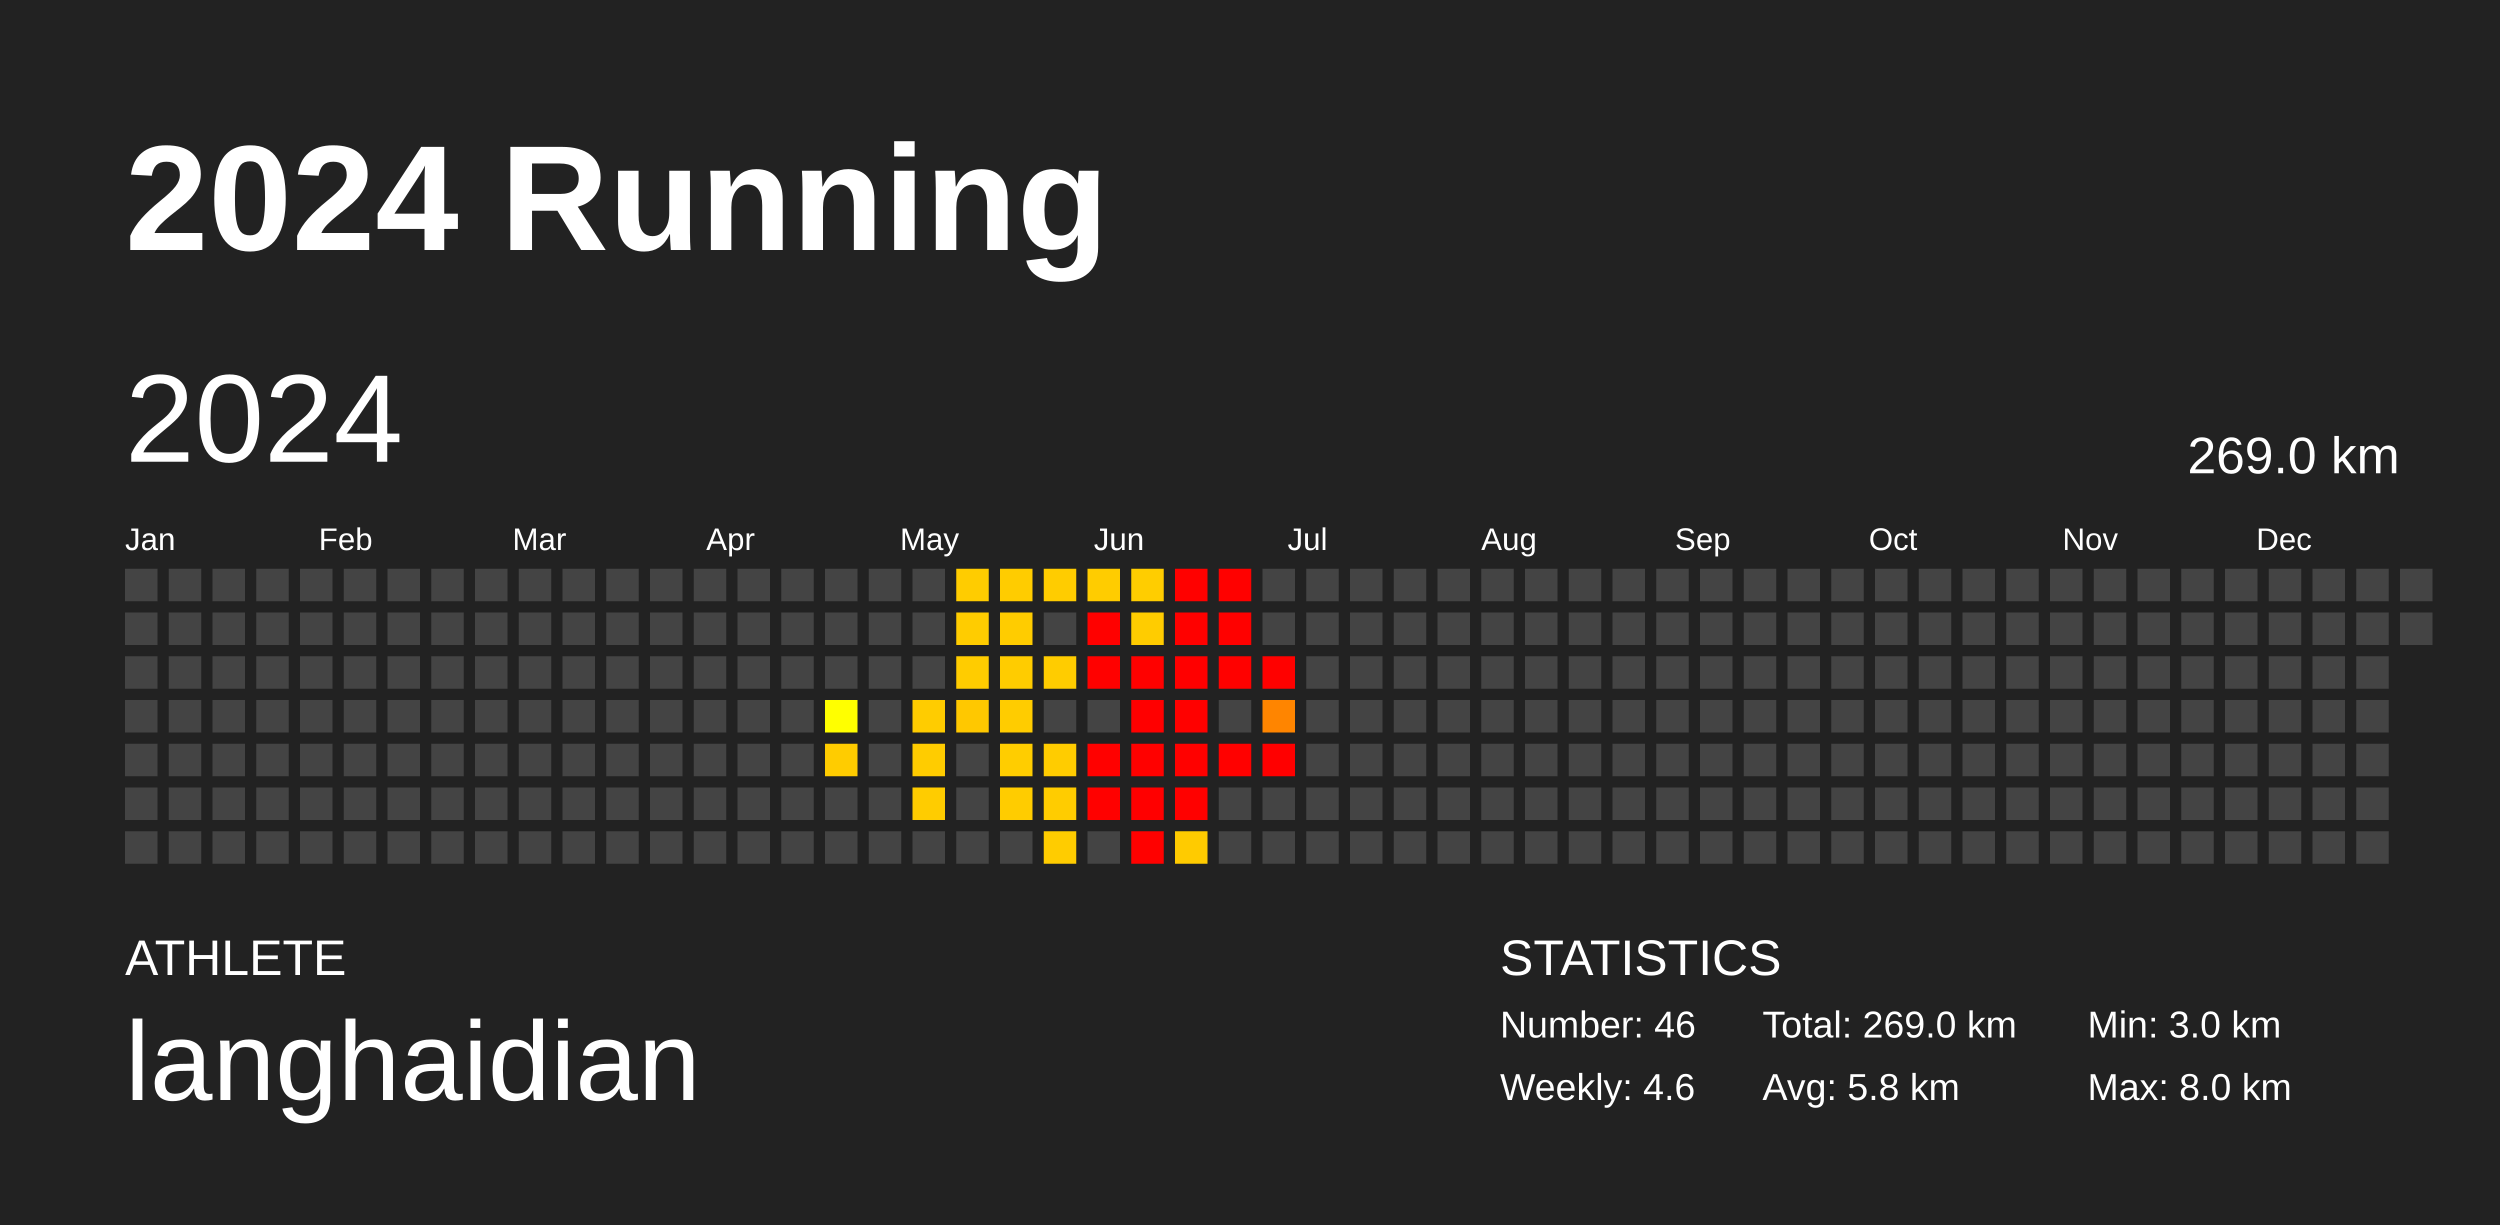
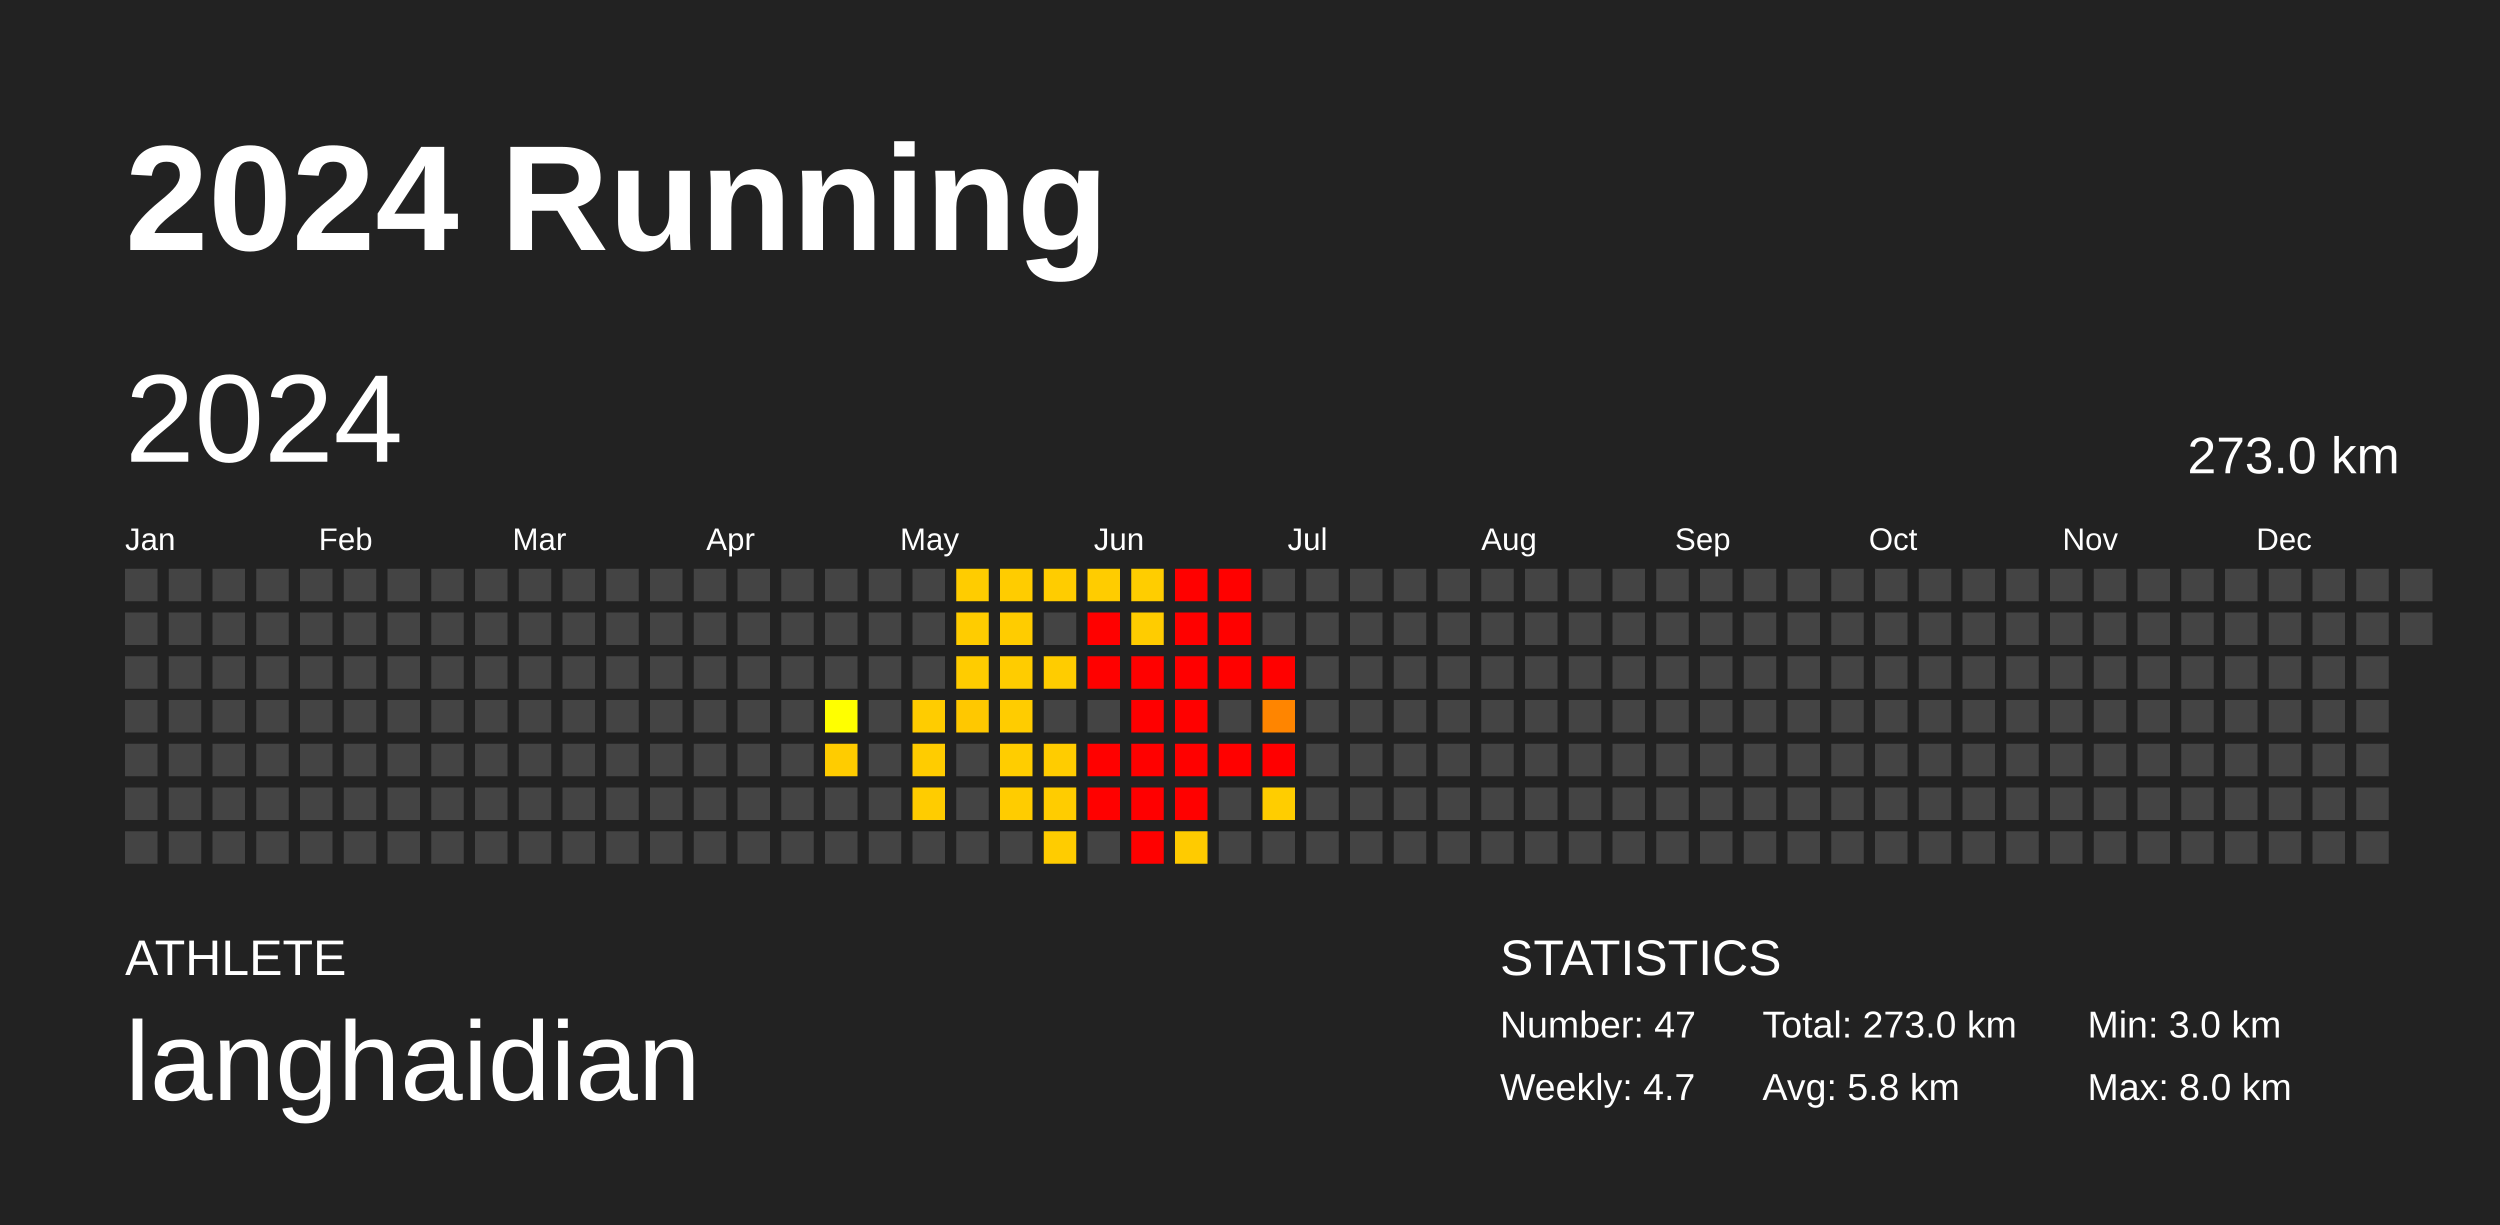
<svg xmlns="http://www.w3.org/2000/svg" baseProfile="full" height="98mm" version="1.1" viewBox="0,0,200,98" width="200mm">
  <defs />
  <rect fill="#222222" height="98" width="200" x="0" y="0" />
  <text fill="#FFFFFF" style="font-size:12px; font-family:Arial; font-weight:bold;" x="10" y="20">2024 Running</text>
  <text fill="#FFFFFF" style="font-size:4px; font-family:Arial" x="10" y="78">ATHLETE</text>
  <text fill="#FFFFFF" style="font-size:9px; font-family:Arial" x="10" y="88">langhaidian</text>
  <text fill="#FFFFFF" style="font-size:4px; font-family:Arial" x="120" y="78">STATISTICS</text>
-   <text fill="#FFFFFF" style="font-size:3px; font-family:Arial" x="120" y="83">Number: 46</text>
-   <text fill="#FFFFFF" style="font-size:3px; font-family:Arial" x="120" y="88">Weekly: 4.6</text>
-   <text fill="#FFFFFF" style="font-size:3px; font-family:Arial" x="141" y="83">Total: 269.0 km</text>
+   <text fill="#FFFFFF" style="font-size:3px; font-family:Arial" x="120" y="83">Number: 47</text>
+   <text fill="#FFFFFF" style="font-size:3px; font-family:Arial" x="120" y="88">Weekly: 4.7</text>
+   <text fill="#FFFFFF" style="font-size:3px; font-family:Arial" x="141" y="83">Total: 273.0 km</text>
  <text fill="#FFFFFF" style="font-size:3px; font-family:Arial" x="141" y="88">Avg: 5.8 km</text>
  <text fill="#FFFFFF" style="font-size:3px; font-family:Arial" x="167" y="83">Min: 3.0 km</text>
  <text fill="#FFFFFF" style="font-size:3px; font-family:Arial" x="167" y="88">Max: 8.0 km</text>
  <text dominant-baseline="hanging" fill="#FFFFFF" style="font-size:10.0px; font-family:Arial;" x="10" y="30">2024</text>
-   <text dominant-baseline="hanging" fill="#FFFFFF" style="font-size:4.125px; font-family:Arial;" x="175" y="35">269.0 km</text>
+   <text dominant-baseline="hanging" fill="#FFFFFF" style="font-size:4.125px; font-family:Arial;" x="175" y="35">273.0 km</text>
  <text fill="#FFFFFF" style="font-size:2.5px; font-family:Arial" x="10.0" y="44">Jan</text>
  <text fill="#FFFFFF" style="font-size:2.5px; font-family:Arial" x="25.5" y="44">Feb</text>
  <text fill="#FFFFFF" style="font-size:2.5px; font-family:Arial" x="41.0" y="44">Mar</text>
  <text fill="#FFFFFF" style="font-size:2.5px; font-family:Arial" x="56.5" y="44">Apr</text>
  <text fill="#FFFFFF" style="font-size:2.5px; font-family:Arial" x="72.0" y="44">May</text>
  <text fill="#FFFFFF" style="font-size:2.5px; font-family:Arial" x="87.5" y="44">Jun</text>
  <text fill="#FFFFFF" style="font-size:2.5px; font-family:Arial" x="103.0" y="44">Jul</text>
  <text fill="#FFFFFF" style="font-size:2.5px; font-family:Arial" x="118.5" y="44">Aug</text>
  <text fill="#FFFFFF" style="font-size:2.5px; font-family:Arial" x="134.0" y="44">Sep</text>
  <text fill="#FFFFFF" style="font-size:2.5px; font-family:Arial" x="149.5" y="44">Oct</text>
  <text fill="#FFFFFF" style="font-size:2.5px; font-family:Arial" x="165.0" y="44">Nov</text>
  <text fill="#FFFFFF" style="font-size:2.5px; font-family:Arial" x="180.5" y="44">Dec</text>
  <rect fill="#444444" height="2.6" width="2.6" x="10.0" y="45.5" />
  <rect fill="#444444" height="2.6" width="2.6" x="10.0" y="49.0" />
  <rect fill="#444444" height="2.6" width="2.6" x="10.0" y="52.5" />
  <rect fill="#444444" height="2.6" width="2.6" x="10.0" y="56.0" />
  <rect fill="#444444" height="2.6" width="2.6" x="10.0" y="59.5" />
  <rect fill="#444444" height="2.6" width="2.6" x="10.0" y="63.0" />
  <rect fill="#444444" height="2.6" width="2.6" x="10.0" y="66.5" />
  <rect fill="#444444" height="2.6" width="2.6" x="13.5" y="45.5" />
  <rect fill="#444444" height="2.6" width="2.6" x="13.5" y="49.0" />
  <rect fill="#444444" height="2.6" width="2.6" x="13.5" y="52.5" />
  <rect fill="#444444" height="2.6" width="2.6" x="13.5" y="56.0" />
  <rect fill="#444444" height="2.6" width="2.6" x="13.5" y="59.5" />
  <rect fill="#444444" height="2.6" width="2.6" x="13.5" y="63.0" />
  <rect fill="#444444" height="2.6" width="2.6" x="13.5" y="66.5" />
  <rect fill="#444444" height="2.6" width="2.6" x="17.0" y="45.5" />
  <rect fill="#444444" height="2.6" width="2.6" x="17.0" y="49.0" />
  <rect fill="#444444" height="2.6" width="2.6" x="17.0" y="52.5" />
  <rect fill="#444444" height="2.6" width="2.6" x="17.0" y="56.0" />
  <rect fill="#444444" height="2.6" width="2.6" x="17.0" y="59.5" />
  <rect fill="#444444" height="2.6" width="2.6" x="17.0" y="63.0" />
  <rect fill="#444444" height="2.6" width="2.6" x="17.0" y="66.5" />
  <rect fill="#444444" height="2.6" width="2.6" x="20.5" y="45.5" />
  <rect fill="#444444" height="2.6" width="2.6" x="20.5" y="49.0" />
  <rect fill="#444444" height="2.6" width="2.6" x="20.5" y="52.5" />
  <rect fill="#444444" height="2.6" width="2.6" x="20.5" y="56.0" />
  <rect fill="#444444" height="2.6" width="2.6" x="20.5" y="59.5" />
  <rect fill="#444444" height="2.6" width="2.6" x="20.5" y="63.0" />
  <rect fill="#444444" height="2.6" width="2.6" x="20.5" y="66.5" />
  <rect fill="#444444" height="2.6" width="2.6" x="24.0" y="45.5" />
  <rect fill="#444444" height="2.6" width="2.6" x="24.0" y="49.0" />
  <rect fill="#444444" height="2.6" width="2.6" x="24.0" y="52.5" />
  <rect fill="#444444" height="2.6" width="2.6" x="24.0" y="56.0" />
  <rect fill="#444444" height="2.6" width="2.6" x="24.0" y="59.5" />
  <rect fill="#444444" height="2.6" width="2.6" x="24.0" y="63.0" />
  <rect fill="#444444" height="2.6" width="2.6" x="24.0" y="66.5" />
  <rect fill="#444444" height="2.6" width="2.6" x="27.5" y="45.5" />
  <rect fill="#444444" height="2.6" width="2.6" x="27.5" y="49.0" />
  <rect fill="#444444" height="2.6" width="2.6" x="27.5" y="52.5" />
  <rect fill="#444444" height="2.6" width="2.6" x="27.5" y="56.0" />
  <rect fill="#444444" height="2.6" width="2.6" x="27.5" y="59.5" />
  <rect fill="#444444" height="2.6" width="2.6" x="27.5" y="63.0" />
  <rect fill="#444444" height="2.6" width="2.6" x="27.5" y="66.5" />
  <rect fill="#444444" height="2.6" width="2.6" x="31.0" y="45.5" />
  <rect fill="#444444" height="2.6" width="2.6" x="31.0" y="49.0" />
  <rect fill="#444444" height="2.6" width="2.6" x="31.0" y="52.5" />
  <rect fill="#444444" height="2.6" width="2.6" x="31.0" y="56.0" />
  <rect fill="#444444" height="2.6" width="2.6" x="31.0" y="59.5" />
  <rect fill="#444444" height="2.6" width="2.6" x="31.0" y="63.0" />
  <rect fill="#444444" height="2.6" width="2.6" x="31.0" y="66.5" />
  <rect fill="#444444" height="2.6" width="2.6" x="34.5" y="45.5" />
  <rect fill="#444444" height="2.6" width="2.6" x="34.5" y="49.0" />
  <rect fill="#444444" height="2.6" width="2.6" x="34.5" y="52.5" />
  <rect fill="#444444" height="2.6" width="2.6" x="34.5" y="56.0" />
  <rect fill="#444444" height="2.6" width="2.6" x="34.5" y="59.5" />
  <rect fill="#444444" height="2.6" width="2.6" x="34.5" y="63.0" />
  <rect fill="#444444" height="2.6" width="2.6" x="34.5" y="66.5" />
  <rect fill="#444444" height="2.6" width="2.6" x="38.0" y="45.5" />
  <rect fill="#444444" height="2.6" width="2.6" x="38.0" y="49.0" />
  <rect fill="#444444" height="2.6" width="2.6" x="38.0" y="52.5" />
  <rect fill="#444444" height="2.6" width="2.6" x="38.0" y="56.0" />
  <rect fill="#444444" height="2.6" width="2.6" x="38.0" y="59.5" />
  <rect fill="#444444" height="2.6" width="2.6" x="38.0" y="63.0" />
  <rect fill="#444444" height="2.6" width="2.6" x="38.0" y="66.5" />
  <rect fill="#444444" height="2.6" width="2.6" x="41.5" y="45.5" />
  <rect fill="#444444" height="2.6" width="2.6" x="41.5" y="49.0" />
  <rect fill="#444444" height="2.6" width="2.6" x="41.5" y="52.5" />
  <rect fill="#444444" height="2.6" width="2.6" x="41.5" y="56.0" />
  <rect fill="#444444" height="2.6" width="2.6" x="41.5" y="59.5" />
  <rect fill="#444444" height="2.6" width="2.6" x="41.5" y="63.0" />
  <rect fill="#444444" height="2.6" width="2.6" x="41.5" y="66.5" />
  <rect fill="#444444" height="2.6" width="2.6" x="45.0" y="45.5" />
  <rect fill="#444444" height="2.6" width="2.6" x="45.0" y="49.0" />
  <rect fill="#444444" height="2.6" width="2.6" x="45.0" y="52.5" />
  <rect fill="#444444" height="2.6" width="2.6" x="45.0" y="56.0" />
  <rect fill="#444444" height="2.6" width="2.6" x="45.0" y="59.5" />
  <rect fill="#444444" height="2.6" width="2.6" x="45.0" y="63.0" />
  <rect fill="#444444" height="2.6" width="2.6" x="45.0" y="66.5" />
  <rect fill="#444444" height="2.6" width="2.6" x="48.5" y="45.5" />
  <rect fill="#444444" height="2.6" width="2.6" x="48.5" y="49.0" />
  <rect fill="#444444" height="2.6" width="2.6" x="48.5" y="52.5" />
  <rect fill="#444444" height="2.6" width="2.6" x="48.5" y="56.0" />
  <rect fill="#444444" height="2.6" width="2.6" x="48.5" y="59.5" />
  <rect fill="#444444" height="2.6" width="2.6" x="48.5" y="63.0" />
  <rect fill="#444444" height="2.6" width="2.6" x="48.5" y="66.5" />
  <rect fill="#444444" height="2.6" width="2.6" x="52.0" y="45.5" />
  <rect fill="#444444" height="2.6" width="2.6" x="52.0" y="49.0" />
  <rect fill="#444444" height="2.6" width="2.6" x="52.0" y="52.5" />
  <rect fill="#444444" height="2.6" width="2.6" x="52.0" y="56.0" />
  <rect fill="#444444" height="2.6" width="2.6" x="52.0" y="59.5" />
  <rect fill="#444444" height="2.6" width="2.6" x="52.0" y="63.0" />
  <rect fill="#444444" height="2.6" width="2.6" x="52.0" y="66.5" />
  <rect fill="#444444" height="2.6" width="2.6" x="55.5" y="45.5" />
  <rect fill="#444444" height="2.6" width="2.6" x="55.5" y="49.0" />
  <rect fill="#444444" height="2.6" width="2.6" x="55.5" y="52.5" />
  <rect fill="#444444" height="2.6" width="2.6" x="55.5" y="56.0" />
  <rect fill="#444444" height="2.6" width="2.6" x="55.5" y="59.5" />
  <rect fill="#444444" height="2.6" width="2.6" x="55.5" y="63.0" />
  <rect fill="#444444" height="2.6" width="2.6" x="55.5" y="66.5" />
  <rect fill="#444444" height="2.6" width="2.6" x="59.0" y="45.5" />
  <rect fill="#444444" height="2.6" width="2.6" x="59.0" y="49.0" />
  <rect fill="#444444" height="2.6" width="2.6" x="59.0" y="52.5" />
  <rect fill="#444444" height="2.6" width="2.6" x="59.0" y="56.0" />
  <rect fill="#444444" height="2.6" width="2.6" x="59.0" y="59.5" />
  <rect fill="#444444" height="2.6" width="2.6" x="59.0" y="63.0" />
  <rect fill="#444444" height="2.6" width="2.6" x="59.0" y="66.5" />
  <rect fill="#444444" height="2.6" width="2.6" x="62.5" y="45.5" />
  <rect fill="#444444" height="2.6" width="2.6" x="62.5" y="49.0" />
  <rect fill="#444444" height="2.6" width="2.6" x="62.5" y="52.5" />
  <rect fill="#444444" height="2.6" width="2.6" x="62.5" y="56.0" />
  <rect fill="#444444" height="2.6" width="2.6" x="62.5" y="59.5" />
  <rect fill="#444444" height="2.6" width="2.6" x="62.5" y="63.0" />
  <rect fill="#444444" height="2.6" width="2.6" x="62.5" y="66.5" />
  <rect fill="#444444" height="2.6" width="2.6" x="66.0" y="45.5" />
  <rect fill="#444444" height="2.6" width="2.6" x="66.0" y="49.0" />
  <rect fill="#444444" height="2.6" width="2.6" x="66.0" y="52.5" />
  <rect fill="#ffff00" height="2.6" width="2.6" x="66.0" y="56.0" />
  <rect fill="#ffcc00" height="2.6" width="2.6" x="66.0" y="59.5" />
  <rect fill="#444444" height="2.6" width="2.6" x="66.0" y="63.0" />
  <rect fill="#444444" height="2.6" width="2.6" x="66.0" y="66.5" />
  <rect fill="#444444" height="2.6" width="2.6" x="69.5" y="45.5" />
  <rect fill="#444444" height="2.6" width="2.6" x="69.5" y="49.0" />
  <rect fill="#444444" height="2.6" width="2.6" x="69.5" y="52.5" />
  <rect fill="#444444" height="2.6" width="2.6" x="69.5" y="56.0" />
  <rect fill="#444444" height="2.6" width="2.6" x="69.5" y="59.5" />
  <rect fill="#444444" height="2.6" width="2.6" x="69.5" y="63.0" />
  <rect fill="#444444" height="2.6" width="2.6" x="69.5" y="66.5" />
  <rect fill="#444444" height="2.6" width="2.6" x="73.0" y="45.5" />
  <rect fill="#444444" height="2.6" width="2.6" x="73.0" y="49.0" />
  <rect fill="#444444" height="2.6" width="2.6" x="73.0" y="52.5" />
  <rect fill="#ffcc00" height="2.6" width="2.6" x="73.0" y="56.0" />
  <rect fill="#ffcc00" height="2.6" width="2.6" x="73.0" y="59.5" />
  <rect fill="#ffcc00" height="2.6" width="2.6" x="73.0" y="63.0" />
  <rect fill="#444444" height="2.6" width="2.6" x="73.0" y="66.5" />
  <rect fill="#ffcc00" height="2.6" width="2.6" x="76.5" y="45.5" />
  <rect fill="#ffcc00" height="2.6" width="2.6" x="76.5" y="49.0" />
  <rect fill="#ffcc00" height="2.6" width="2.6" x="76.5" y="52.5" />
  <rect fill="#ffc800" height="2.6" width="2.6" x="76.5" y="56.0" />
  <rect fill="#444444" height="2.6" width="2.6" x="76.5" y="59.5" />
  <rect fill="#444444" height="2.6" width="2.6" x="76.5" y="63.0" />
  <rect fill="#444444" height="2.6" width="2.6" x="76.5" y="66.5" />
  <rect fill="#ffcc00" height="2.6" width="2.6" x="80.0" y="45.5" />
  <rect fill="#ffcc00" height="2.6" width="2.6" x="80.0" y="49.0" />
  <rect fill="#ffcc00" height="2.6" width="2.6" x="80.0" y="52.5" />
  <rect fill="#ffcc00" height="2.6" width="2.6" x="80.0" y="56.0" />
  <rect fill="#ffcd00" height="2.6" width="2.6" x="80.0" y="59.5" />
  <rect fill="#ffcc00" height="2.6" width="2.6" x="80.0" y="63.0" />
  <rect fill="#444444" height="2.6" width="2.6" x="80.0" y="66.5" />
  <rect fill="#ffcc00" height="2.6" width="2.6" x="83.5" y="45.5" />
  <rect fill="#444444" height="2.6" width="2.6" x="83.5" y="49.0" />
  <rect fill="#ffcc00" height="2.6" width="2.6" x="83.5" y="52.5" />
  <rect fill="#444444" height="2.6" width="2.6" x="83.5" y="56.0" />
  <rect fill="#ffcc00" height="2.6" width="2.6" x="83.5" y="59.5" />
  <rect fill="#ffcc00" height="2.6" width="2.6" x="83.5" y="63.0" />
  <rect fill="#ffcc00" height="2.6" width="2.6" x="83.5" y="66.5" />
  <rect fill="#ffcc00" height="2.6" width="2.6" x="87.0" y="45.5" />
  <rect fill="#ff0100" height="2.6" width="2.6" x="87.0" y="49.0" />
  <rect fill="#ff0100" height="2.6" width="2.6" x="87.0" y="52.5" />
  <rect fill="#444444" height="2.6" width="2.6" x="87.0" y="56.0" />
  <rect fill="#ff0100" height="2.6" width="2.6" x="87.0" y="59.5" />
  <rect fill="#ff0100" height="2.6" width="2.6" x="87.0" y="63.0" />
  <rect fill="#444444" height="2.6" width="2.6" x="87.0" y="66.5" />
  <rect fill="#ffcd00" height="2.6" width="2.6" x="90.5" y="45.5" />
  <rect fill="#ffcc00" height="2.6" width="2.6" x="90.5" y="49.0" />
  <rect fill="#ff0100" height="2.6" width="2.6" x="90.5" y="52.5" />
  <rect fill="#ff0000" height="2.6" width="2.6" x="90.5" y="56.0" />
  <rect fill="#ff0100" height="2.6" width="2.6" x="90.5" y="59.5" />
  <rect fill="#ff0000" height="2.6" width="2.6" x="90.5" y="63.0" />
  <rect fill="#ff0100" height="2.6" width="2.6" x="90.5" y="66.5" />
  <rect fill="#ff0100" height="2.6" width="2.6" x="94.0" y="45.5" />
  <rect fill="#ff0100" height="2.6" width="2.6" x="94.0" y="49.0" />
  <rect fill="#ff0000" height="2.6" width="2.6" x="94.0" y="52.5" />
  <rect fill="#ff0100" height="2.6" width="2.6" x="94.0" y="56.0" />
  <rect fill="#ff0100" height="2.6" width="2.6" x="94.0" y="59.5" />
  <rect fill="#ff0100" height="2.6" width="2.6" x="94.0" y="63.0" />
  <rect fill="#ffcb00" height="2.6" width="2.6" x="94.0" y="66.5" />
  <rect fill="#ff0100" height="2.6" width="2.6" x="97.5" y="45.5" />
  <rect fill="#ff0100" height="2.6" width="2.6" x="97.5" y="49.0" />
  <rect fill="#ff0100" height="2.6" width="2.6" x="97.5" y="52.5" />
  <rect fill="#444444" height="2.6" width="2.6" x="97.5" y="56.0" />
  <rect fill="#ff0100" height="2.6" width="2.6" x="97.5" y="59.5" />
  <rect fill="#444444" height="2.6" width="2.6" x="97.5" y="63.0" />
  <rect fill="#444444" height="2.6" width="2.6" x="97.5" y="66.5" />
  <rect fill="#444444" height="2.6" width="2.6" x="101.0" y="45.5" />
  <rect fill="#444444" height="2.6" width="2.6" x="101.0" y="49.0" />
  <rect fill="#ff0100" height="2.6" width="2.6" x="101.0" y="52.5" />
  <rect fill="#ff8500" height="2.6" width="2.6" x="101.0" y="56.0" />
  <rect fill="#ff0000" height="2.6" width="2.6" x="101.0" y="59.5" />
-   <rect fill="#444444" height="2.6" width="2.6" x="101.0" y="63.0" />
+   <rect fill="#ffcd00" height="2.6" width="2.6" x="101.0" y="63.0" />
  <rect fill="#444444" height="2.6" width="2.6" x="101.0" y="66.5" />
  <rect fill="#444444" height="2.6" width="2.6" x="104.5" y="45.5" />
  <rect fill="#444444" height="2.6" width="2.6" x="104.5" y="49.0" />
  <rect fill="#444444" height="2.6" width="2.6" x="104.5" y="52.5" />
  <rect fill="#444444" height="2.6" width="2.6" x="104.5" y="56.0" />
  <rect fill="#444444" height="2.6" width="2.6" x="104.5" y="59.5" />
  <rect fill="#444444" height="2.6" width="2.6" x="104.5" y="63.0" />
  <rect fill="#444444" height="2.6" width="2.6" x="104.5" y="66.5" />
  <rect fill="#444444" height="2.6" width="2.6" x="108.0" y="45.5" />
  <rect fill="#444444" height="2.6" width="2.6" x="108.0" y="49.0" />
  <rect fill="#444444" height="2.6" width="2.6" x="108.0" y="52.5" />
  <rect fill="#444444" height="2.6" width="2.6" x="108.0" y="56.0" />
  <rect fill="#444444" height="2.6" width="2.6" x="108.0" y="59.5" />
  <rect fill="#444444" height="2.6" width="2.6" x="108.0" y="63.0" />
  <rect fill="#444444" height="2.6" width="2.6" x="108.0" y="66.5" />
  <rect fill="#444444" height="2.6" width="2.6" x="111.5" y="45.5" />
  <rect fill="#444444" height="2.6" width="2.6" x="111.5" y="49.0" />
  <rect fill="#444444" height="2.6" width="2.6" x="111.5" y="52.5" />
  <rect fill="#444444" height="2.6" width="2.6" x="111.5" y="56.0" />
  <rect fill="#444444" height="2.6" width="2.6" x="111.5" y="59.5" />
  <rect fill="#444444" height="2.6" width="2.6" x="111.5" y="63.0" />
  <rect fill="#444444" height="2.6" width="2.6" x="111.5" y="66.5" />
  <rect fill="#444444" height="2.6" width="2.6" x="115.0" y="45.5" />
  <rect fill="#444444" height="2.6" width="2.6" x="115.0" y="49.0" />
  <rect fill="#444444" height="2.6" width="2.6" x="115.0" y="52.5" />
  <rect fill="#444444" height="2.6" width="2.6" x="115.0" y="56.0" />
  <rect fill="#444444" height="2.6" width="2.6" x="115.0" y="59.5" />
  <rect fill="#444444" height="2.6" width="2.6" x="115.0" y="63.0" />
  <rect fill="#444444" height="2.6" width="2.6" x="115.0" y="66.5" />
  <rect fill="#444444" height="2.6" width="2.6" x="118.5" y="45.5" />
  <rect fill="#444444" height="2.6" width="2.6" x="118.5" y="49.0" />
  <rect fill="#444444" height="2.6" width="2.6" x="118.5" y="52.5" />
  <rect fill="#444444" height="2.6" width="2.6" x="118.5" y="56.0" />
  <rect fill="#444444" height="2.6" width="2.6" x="118.5" y="59.5" />
  <rect fill="#444444" height="2.6" width="2.6" x="118.5" y="63.0" />
  <rect fill="#444444" height="2.6" width="2.6" x="118.5" y="66.5" />
  <rect fill="#444444" height="2.6" width="2.6" x="122.0" y="45.5" />
  <rect fill="#444444" height="2.6" width="2.6" x="122.0" y="49.0" />
  <rect fill="#444444" height="2.6" width="2.6" x="122.0" y="52.5" />
  <rect fill="#444444" height="2.6" width="2.6" x="122.0" y="56.0" />
  <rect fill="#444444" height="2.6" width="2.6" x="122.0" y="59.5" />
  <rect fill="#444444" height="2.6" width="2.6" x="122.0" y="63.0" />
  <rect fill="#444444" height="2.6" width="2.6" x="122.0" y="66.5" />
  <rect fill="#444444" height="2.6" width="2.6" x="125.5" y="45.5" />
  <rect fill="#444444" height="2.6" width="2.6" x="125.5" y="49.0" />
  <rect fill="#444444" height="2.6" width="2.6" x="125.5" y="52.5" />
  <rect fill="#444444" height="2.6" width="2.6" x="125.5" y="56.0" />
  <rect fill="#444444" height="2.6" width="2.6" x="125.5" y="59.5" />
  <rect fill="#444444" height="2.6" width="2.6" x="125.5" y="63.0" />
  <rect fill="#444444" height="2.6" width="2.6" x="125.5" y="66.5" />
  <rect fill="#444444" height="2.6" width="2.6" x="129.0" y="45.5" />
  <rect fill="#444444" height="2.6" width="2.6" x="129.0" y="49.0" />
  <rect fill="#444444" height="2.6" width="2.6" x="129.0" y="52.5" />
  <rect fill="#444444" height="2.6" width="2.6" x="129.0" y="56.0" />
  <rect fill="#444444" height="2.6" width="2.6" x="129.0" y="59.5" />
  <rect fill="#444444" height="2.6" width="2.6" x="129.0" y="63.0" />
  <rect fill="#444444" height="2.6" width="2.6" x="129.0" y="66.5" />
  <rect fill="#444444" height="2.6" width="2.6" x="132.5" y="45.5" />
  <rect fill="#444444" height="2.6" width="2.6" x="132.5" y="49.0" />
  <rect fill="#444444" height="2.6" width="2.6" x="132.5" y="52.5" />
  <rect fill="#444444" height="2.6" width="2.6" x="132.5" y="56.0" />
  <rect fill="#444444" height="2.6" width="2.6" x="132.5" y="59.5" />
  <rect fill="#444444" height="2.6" width="2.6" x="132.5" y="63.0" />
  <rect fill="#444444" height="2.6" width="2.6" x="132.5" y="66.5" />
  <rect fill="#444444" height="2.6" width="2.6" x="136.0" y="45.5" />
  <rect fill="#444444" height="2.6" width="2.6" x="136.0" y="49.0" />
  <rect fill="#444444" height="2.6" width="2.6" x="136.0" y="52.5" />
  <rect fill="#444444" height="2.6" width="2.6" x="136.0" y="56.0" />
  <rect fill="#444444" height="2.6" width="2.6" x="136.0" y="59.5" />
  <rect fill="#444444" height="2.6" width="2.6" x="136.0" y="63.0" />
  <rect fill="#444444" height="2.6" width="2.6" x="136.0" y="66.5" />
  <rect fill="#444444" height="2.6" width="2.6" x="139.5" y="45.5" />
  <rect fill="#444444" height="2.6" width="2.6" x="139.5" y="49.0" />
  <rect fill="#444444" height="2.6" width="2.6" x="139.5" y="52.5" />
  <rect fill="#444444" height="2.6" width="2.6" x="139.5" y="56.0" />
  <rect fill="#444444" height="2.6" width="2.6" x="139.5" y="59.5" />
  <rect fill="#444444" height="2.6" width="2.6" x="139.5" y="63.0" />
  <rect fill="#444444" height="2.6" width="2.6" x="139.5" y="66.5" />
  <rect fill="#444444" height="2.6" width="2.6" x="143.0" y="45.5" />
  <rect fill="#444444" height="2.6" width="2.6" x="143.0" y="49.0" />
  <rect fill="#444444" height="2.6" width="2.6" x="143.0" y="52.5" />
  <rect fill="#444444" height="2.6" width="2.6" x="143.0" y="56.0" />
  <rect fill="#444444" height="2.6" width="2.6" x="143.0" y="59.5" />
  <rect fill="#444444" height="2.6" width="2.6" x="143.0" y="63.0" />
  <rect fill="#444444" height="2.6" width="2.6" x="143.0" y="66.5" />
  <rect fill="#444444" height="2.6" width="2.6" x="146.5" y="45.5" />
  <rect fill="#444444" height="2.6" width="2.6" x="146.5" y="49.0" />
  <rect fill="#444444" height="2.6" width="2.6" x="146.5" y="52.5" />
  <rect fill="#444444" height="2.6" width="2.6" x="146.5" y="56.0" />
  <rect fill="#444444" height="2.6" width="2.6" x="146.5" y="59.5" />
  <rect fill="#444444" height="2.6" width="2.6" x="146.5" y="63.0" />
  <rect fill="#444444" height="2.6" width="2.6" x="146.5" y="66.5" />
  <rect fill="#444444" height="2.6" width="2.6" x="150.0" y="45.5" />
  <rect fill="#444444" height="2.6" width="2.6" x="150.0" y="49.0" />
  <rect fill="#444444" height="2.6" width="2.6" x="150.0" y="52.5" />
  <rect fill="#444444" height="2.6" width="2.6" x="150.0" y="56.0" />
  <rect fill="#444444" height="2.6" width="2.6" x="150.0" y="59.5" />
  <rect fill="#444444" height="2.6" width="2.6" x="150.0" y="63.0" />
  <rect fill="#444444" height="2.6" width="2.6" x="150.0" y="66.5" />
  <rect fill="#444444" height="2.6" width="2.6" x="153.5" y="45.5" />
  <rect fill="#444444" height="2.6" width="2.6" x="153.5" y="49.0" />
  <rect fill="#444444" height="2.6" width="2.6" x="153.5" y="52.5" />
  <rect fill="#444444" height="2.6" width="2.6" x="153.5" y="56.0" />
  <rect fill="#444444" height="2.6" width="2.6" x="153.5" y="59.5" />
  <rect fill="#444444" height="2.6" width="2.6" x="153.5" y="63.0" />
  <rect fill="#444444" height="2.6" width="2.6" x="153.5" y="66.5" />
  <rect fill="#444444" height="2.6" width="2.6" x="157.0" y="45.5" />
  <rect fill="#444444" height="2.6" width="2.6" x="157.0" y="49.0" />
  <rect fill="#444444" height="2.6" width="2.6" x="157.0" y="52.5" />
  <rect fill="#444444" height="2.6" width="2.6" x="157.0" y="56.0" />
  <rect fill="#444444" height="2.6" width="2.6" x="157.0" y="59.5" />
  <rect fill="#444444" height="2.6" width="2.6" x="157.0" y="63.0" />
  <rect fill="#444444" height="2.6" width="2.6" x="157.0" y="66.5" />
  <rect fill="#444444" height="2.6" width="2.6" x="160.5" y="45.5" />
  <rect fill="#444444" height="2.6" width="2.6" x="160.5" y="49.0" />
  <rect fill="#444444" height="2.6" width="2.6" x="160.5" y="52.5" />
  <rect fill="#444444" height="2.6" width="2.6" x="160.5" y="56.0" />
  <rect fill="#444444" height="2.6" width="2.6" x="160.5" y="59.5" />
  <rect fill="#444444" height="2.6" width="2.6" x="160.5" y="63.0" />
  <rect fill="#444444" height="2.6" width="2.6" x="160.5" y="66.5" />
  <rect fill="#444444" height="2.6" width="2.6" x="164.0" y="45.5" />
  <rect fill="#444444" height="2.6" width="2.6" x="164.0" y="49.0" />
  <rect fill="#444444" height="2.6" width="2.6" x="164.0" y="52.5" />
  <rect fill="#444444" height="2.6" width="2.6" x="164.0" y="56.0" />
  <rect fill="#444444" height="2.6" width="2.6" x="164.0" y="59.5" />
  <rect fill="#444444" height="2.6" width="2.6" x="164.0" y="63.0" />
  <rect fill="#444444" height="2.6" width="2.6" x="164.0" y="66.5" />
  <rect fill="#444444" height="2.6" width="2.6" x="167.5" y="45.5" />
  <rect fill="#444444" height="2.6" width="2.6" x="167.5" y="49.0" />
  <rect fill="#444444" height="2.6" width="2.6" x="167.5" y="52.5" />
  <rect fill="#444444" height="2.6" width="2.6" x="167.5" y="56.0" />
  <rect fill="#444444" height="2.6" width="2.6" x="167.5" y="59.5" />
  <rect fill="#444444" height="2.6" width="2.6" x="167.5" y="63.0" />
  <rect fill="#444444" height="2.6" width="2.6" x="167.5" y="66.5" />
  <rect fill="#444444" height="2.6" width="2.6" x="171.0" y="45.5" />
  <rect fill="#444444" height="2.6" width="2.6" x="171.0" y="49.0" />
  <rect fill="#444444" height="2.6" width="2.6" x="171.0" y="52.5" />
  <rect fill="#444444" height="2.6" width="2.6" x="171.0" y="56.0" />
  <rect fill="#444444" height="2.6" width="2.6" x="171.0" y="59.5" />
  <rect fill="#444444" height="2.6" width="2.6" x="171.0" y="63.0" />
  <rect fill="#444444" height="2.6" width="2.6" x="171.0" y="66.5" />
  <rect fill="#444444" height="2.6" width="2.6" x="174.5" y="45.5" />
  <rect fill="#444444" height="2.6" width="2.6" x="174.5" y="49.0" />
  <rect fill="#444444" height="2.6" width="2.6" x="174.5" y="52.5" />
  <rect fill="#444444" height="2.6" width="2.6" x="174.5" y="56.0" />
  <rect fill="#444444" height="2.6" width="2.6" x="174.5" y="59.5" />
  <rect fill="#444444" height="2.6" width="2.6" x="174.5" y="63.0" />
  <rect fill="#444444" height="2.6" width="2.6" x="174.5" y="66.5" />
  <rect fill="#444444" height="2.6" width="2.6" x="178.0" y="45.5" />
  <rect fill="#444444" height="2.6" width="2.6" x="178.0" y="49.0" />
  <rect fill="#444444" height="2.6" width="2.6" x="178.0" y="52.5" />
  <rect fill="#444444" height="2.6" width="2.6" x="178.0" y="56.0" />
  <rect fill="#444444" height="2.6" width="2.6" x="178.0" y="59.5" />
  <rect fill="#444444" height="2.6" width="2.6" x="178.0" y="63.0" />
  <rect fill="#444444" height="2.6" width="2.6" x="178.0" y="66.5" />
  <rect fill="#444444" height="2.6" width="2.6" x="181.5" y="45.5" />
  <rect fill="#444444" height="2.6" width="2.6" x="181.5" y="49.0" />
  <rect fill="#444444" height="2.6" width="2.6" x="181.5" y="52.5" />
  <rect fill="#444444" height="2.6" width="2.6" x="181.5" y="56.0" />
  <rect fill="#444444" height="2.6" width="2.6" x="181.5" y="59.5" />
  <rect fill="#444444" height="2.6" width="2.6" x="181.5" y="63.0" />
  <rect fill="#444444" height="2.6" width="2.6" x="181.5" y="66.5" />
  <rect fill="#444444" height="2.6" width="2.6" x="185.0" y="45.5" />
  <rect fill="#444444" height="2.6" width="2.6" x="185.0" y="49.0" />
  <rect fill="#444444" height="2.6" width="2.6" x="185.0" y="52.5" />
  <rect fill="#444444" height="2.6" width="2.6" x="185.0" y="56.0" />
  <rect fill="#444444" height="2.6" width="2.6" x="185.0" y="59.5" />
  <rect fill="#444444" height="2.6" width="2.6" x="185.0" y="63.0" />
  <rect fill="#444444" height="2.6" width="2.6" x="185.0" y="66.5" />
  <rect fill="#444444" height="2.6" width="2.6" x="188.5" y="45.5" />
  <rect fill="#444444" height="2.6" width="2.6" x="188.5" y="49.0" />
  <rect fill="#444444" height="2.6" width="2.6" x="188.5" y="52.5" />
  <rect fill="#444444" height="2.6" width="2.6" x="188.5" y="56.0" />
  <rect fill="#444444" height="2.6" width="2.6" x="188.5" y="59.5" />
  <rect fill="#444444" height="2.6" width="2.6" x="188.5" y="63.0" />
  <rect fill="#444444" height="2.6" width="2.6" x="188.5" y="66.5" />
  <rect fill="#444444" height="2.6" width="2.6" x="192.0" y="45.5" />
  <rect fill="#444444" height="2.6" width="2.6" x="192.0" y="49.0" />
</svg>
